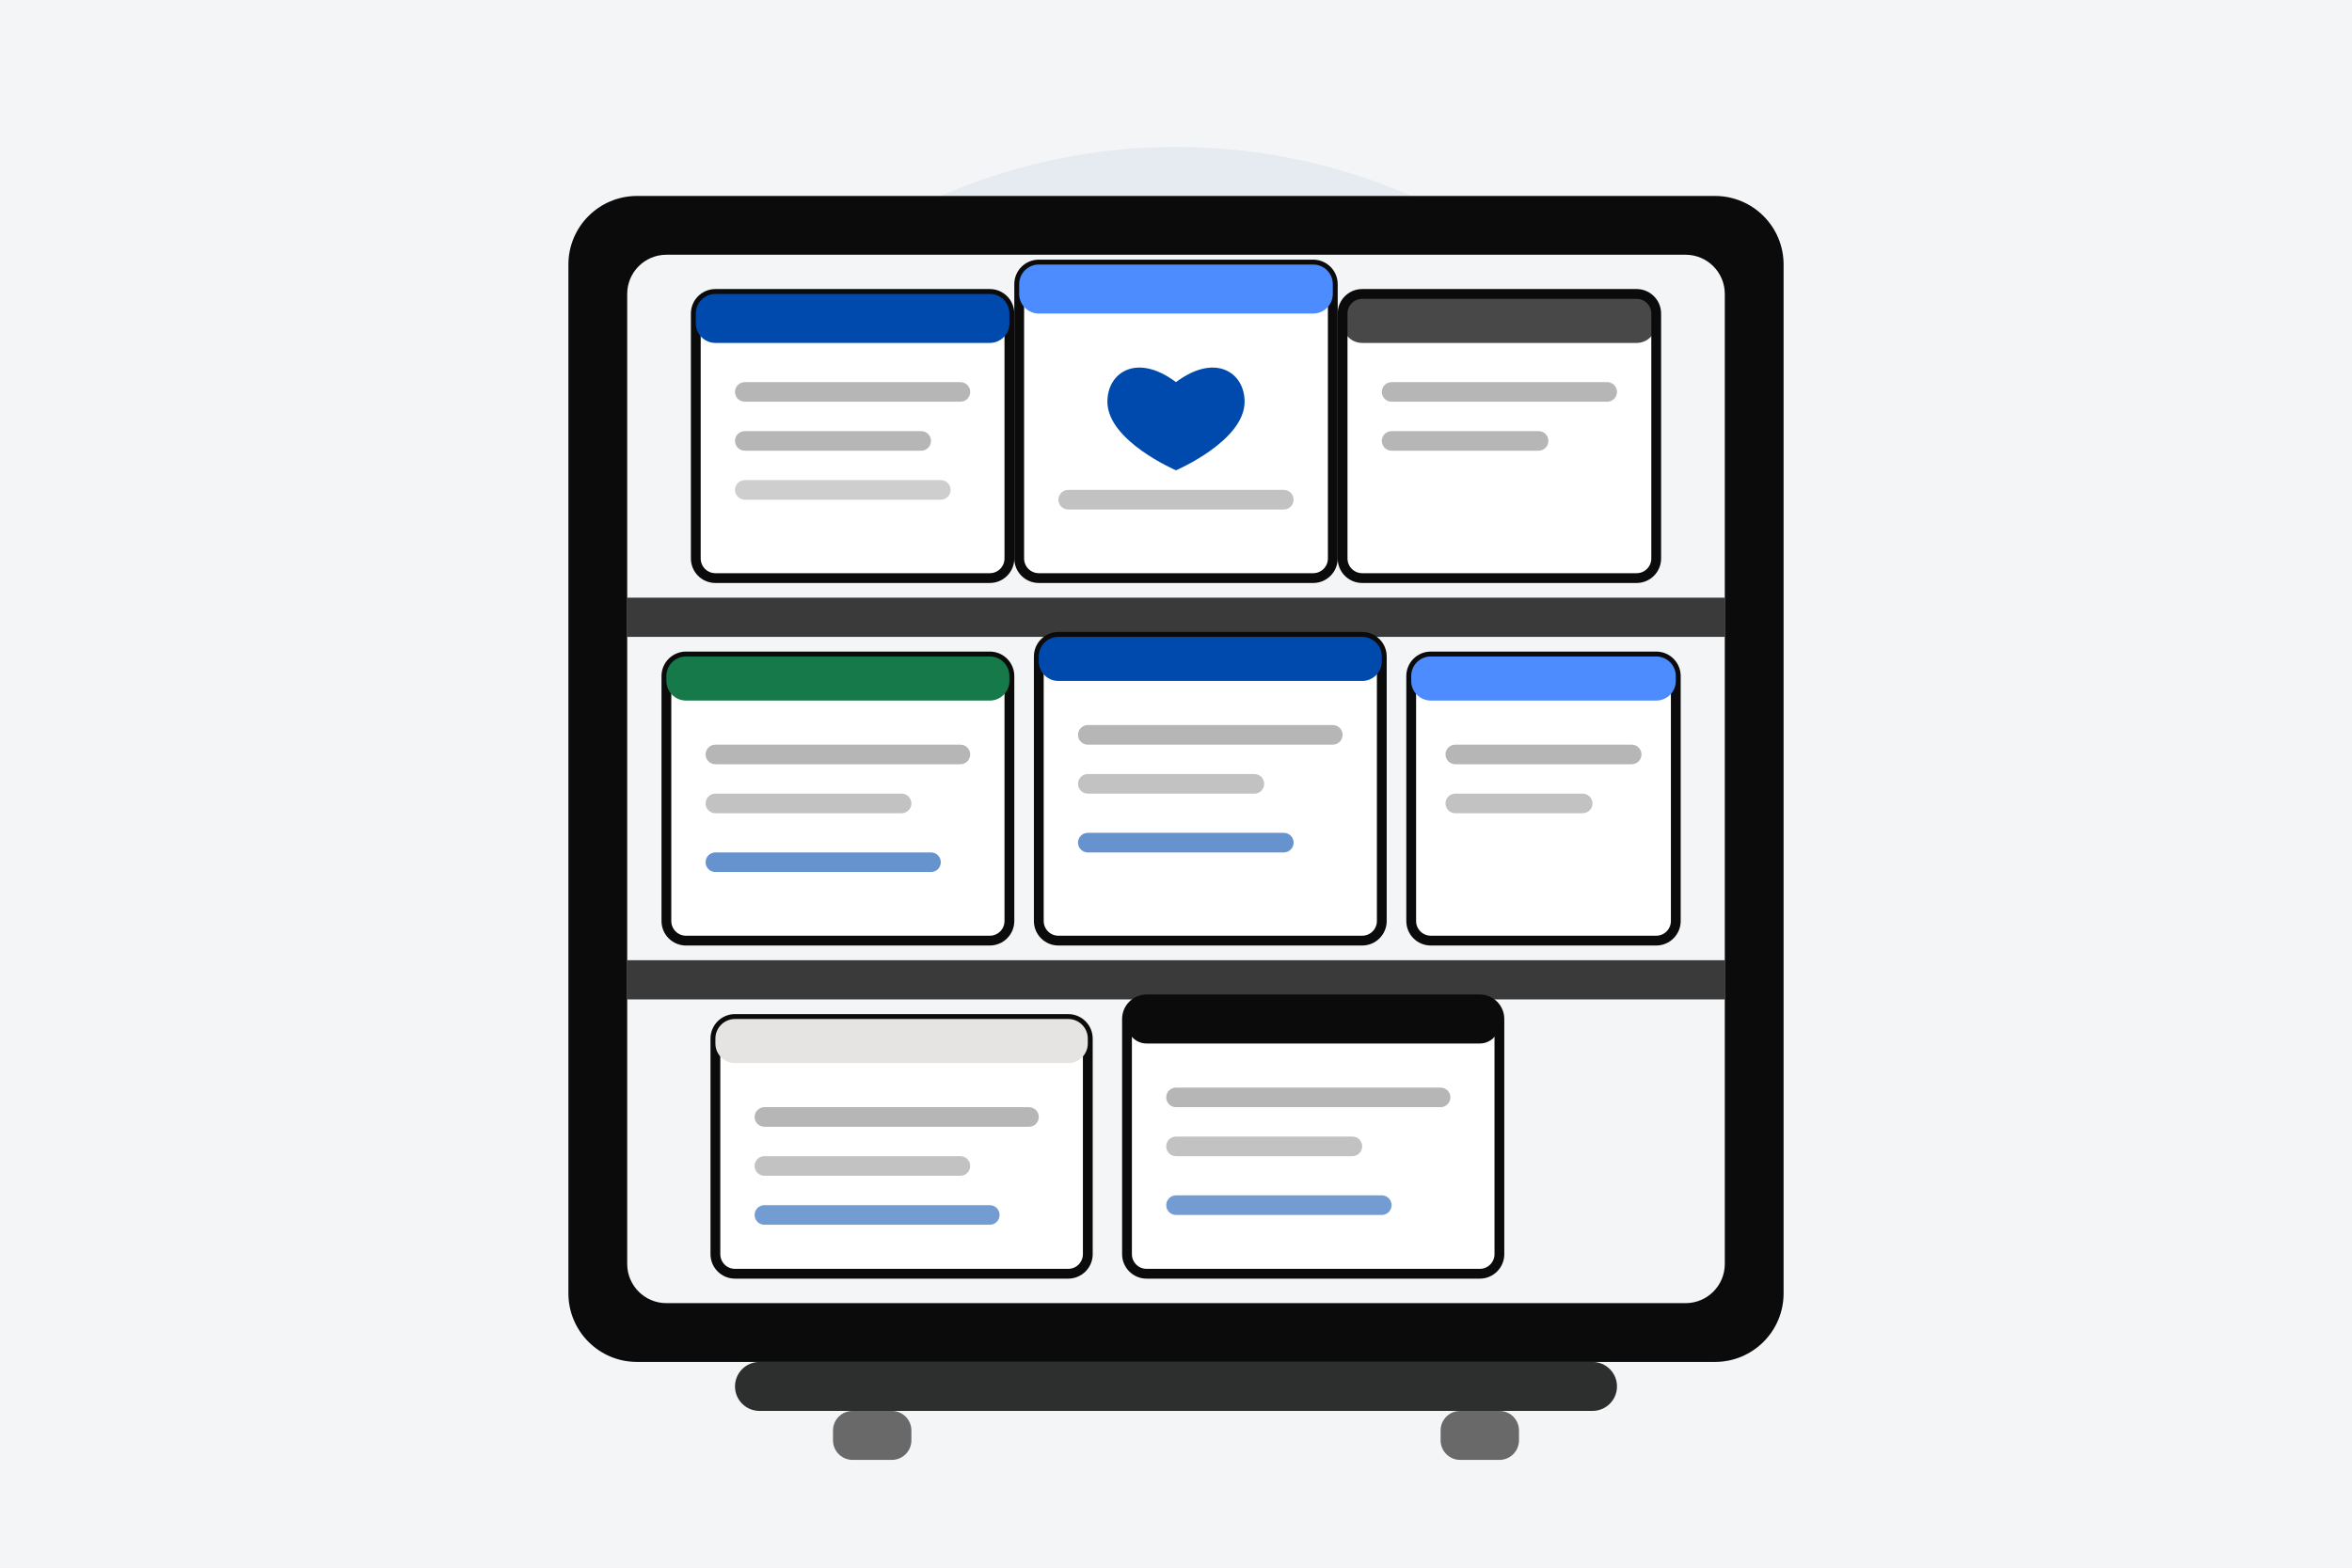
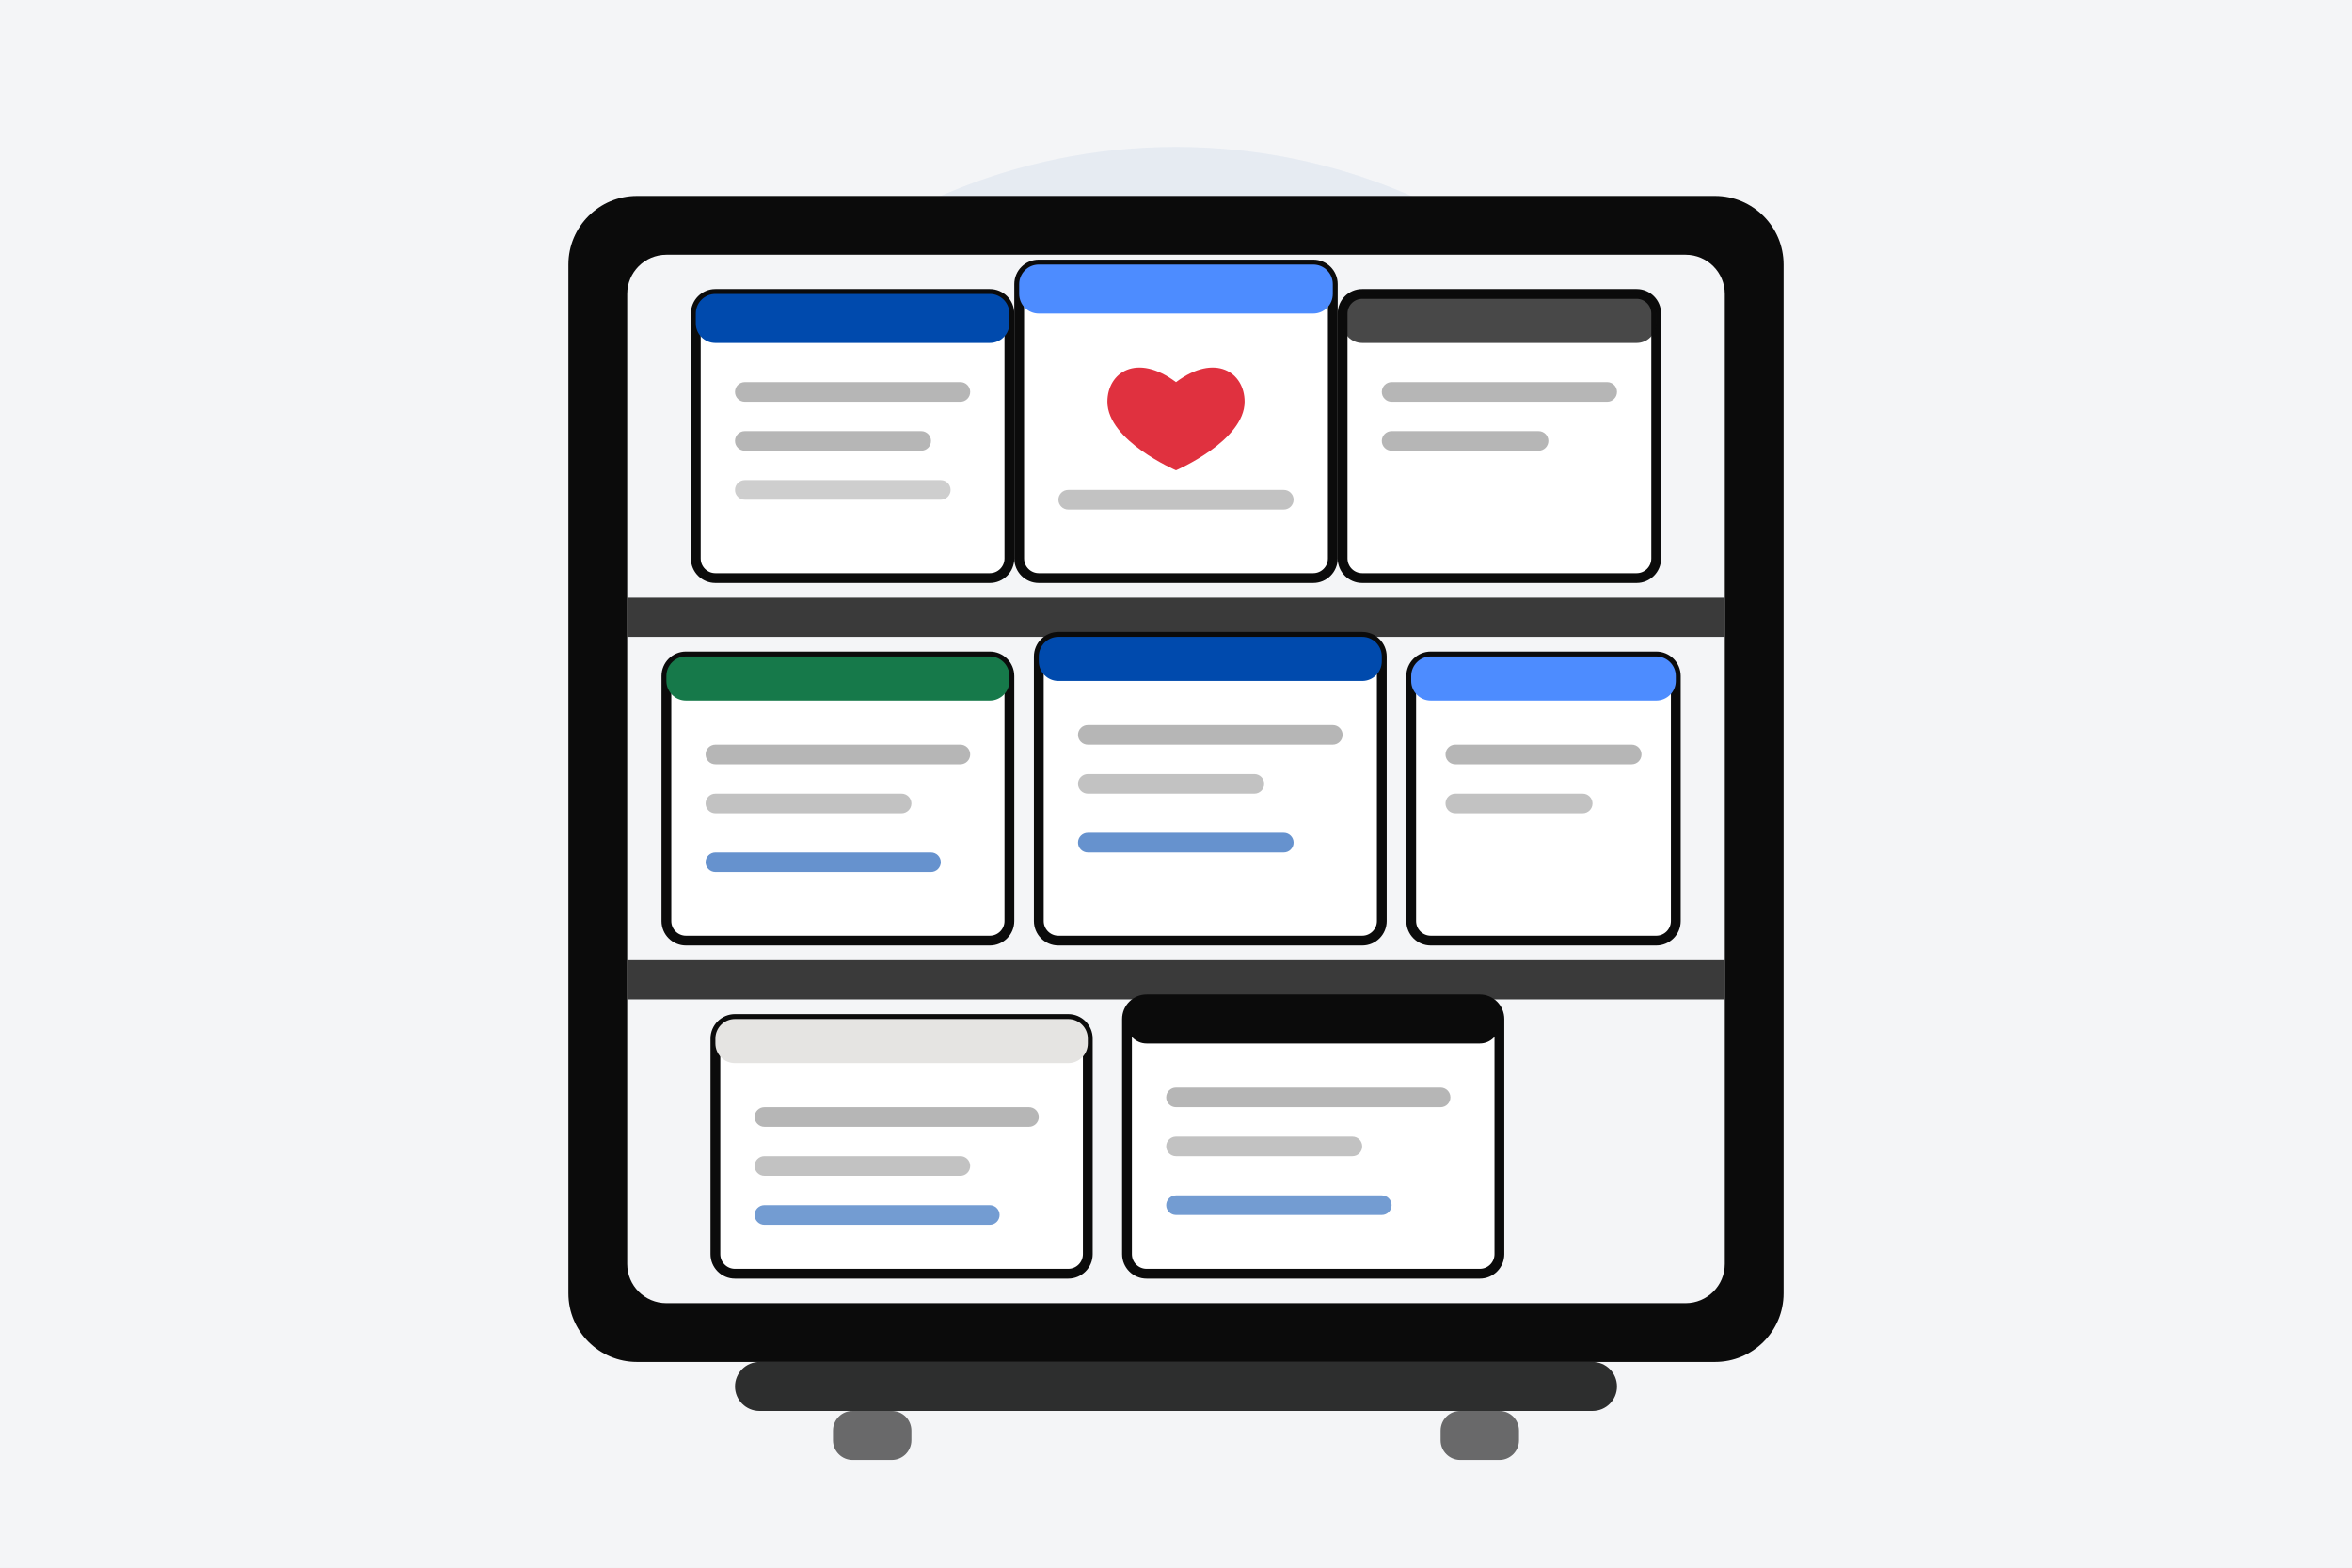
<svg xmlns="http://www.w3.org/2000/svg" viewBox="0 0 480 320" role="img" aria-label="A pamphlet rack with five leaflets, one for each organ the Doctor examines">
  <rect width="480" height="320" fill="#F4F5F7" />
  <circle cx="240" cy="150" r="120" fill="#004AAD" opacity="0.06" />
  <rect x="116" y="40" width="248" height="238" rx="14" fill="#0b0b0b" />
  <rect x="128" y="52" width="224" height="214" rx="8" fill="#F4F5F7" />
  <rect x="128" y="122" width="224" height="8" fill="#0b0b0b" opacity="0.8" />
  <rect x="128" y="196" width="224" height="8" fill="#0b0b0b" opacity="0.8" />
  <g>
    <rect x="142" y="60" width="64" height="58" rx="4" fill="#FFFFFF" stroke="#0b0b0b" stroke-width="2" />
    <rect x="142" y="60" width="64" height="10" rx="4" fill="#004AAD" />
    <rect x="150" y="78" width="48" height="4" rx="2" fill="#0b0b0b" opacity="0.3" />
    <rect x="150" y="88" width="40" height="4" rx="2" fill="#0b0b0b" opacity="0.3" />
    <rect x="150" y="98" width="44" height="4" rx="2" fill="#0b0b0b" opacity="0.2" />
  </g>
  <g>
    <rect x="208" y="54" width="64" height="64" rx="4" fill="#FFFFFF" stroke="#0b0b0b" stroke-width="2" />
    <rect x="208" y="54" width="64" height="10" rx="4" fill="#4D8CFF" />
-     <path d="M240 78c-8-6-14-2-14 4 0 8 14 14 14 14s14-6 14-14c0-6-6-10-14-4z" fill="#004AAD" />
+     <path d="M240 78c-8-6-14-2-14 4 0 8 14 14 14 14s14-6 14-14c0-6-6-10-14-4z" fill="#E0313F" />
    <rect x="216" y="100" width="48" height="4" rx="2" fill="#0b0b0b" opacity="0.25" />
  </g>
  <g>
    <rect x="274" y="60" width="64" height="58" rx="4" fill="#FFFFFF" stroke="#0b0b0b" stroke-width="2" />
    <rect x="274" y="60" width="64" height="10" rx="4" fill="#0b0b0b" opacity="0.75" />
    <rect x="282" y="78" width="48" height="4" rx="2" fill="#0b0b0b" opacity="0.3" />
    <rect x="282" y="88" width="34" height="4" rx="2" fill="#0b0b0b" opacity="0.3" />
  </g>
  <g>
    <rect x="136" y="134" width="70" height="58" rx="4" fill="#FFFFFF" stroke="#0b0b0b" stroke-width="2" />
    <rect x="136" y="134" width="70" height="9" rx="4" fill="#16794A" />
    <rect x="144" y="152" width="54" height="4" rx="2" fill="#0b0b0b" opacity="0.3" />
    <rect x="144" y="162" width="42" height="4" rx="2" fill="#0b0b0b" opacity="0.25" />
    <rect x="144" y="174" width="48" height="4" rx="2" fill="#004AAD" opacity="0.6" />
  </g>
  <g>
    <rect x="212" y="130" width="70" height="62" rx="4" fill="#FFFFFF" stroke="#0b0b0b" stroke-width="2" />
    <rect x="212" y="130" width="70" height="9" rx="4" fill="#004AAD" />
    <rect x="220" y="148" width="54" height="4" rx="2" fill="#0b0b0b" opacity="0.3" />
    <rect x="220" y="158" width="38" height="4" rx="2" fill="#0b0b0b" opacity="0.25" />
    <rect x="220" y="170" width="44" height="4" rx="2" fill="#004AAD" opacity="0.6" />
  </g>
  <g>
    <rect x="288" y="134" width="54" height="58" rx="4" fill="#FFFFFF" stroke="#0b0b0b" stroke-width="2" />
    <rect x="288" y="134" width="54" height="9" rx="4" fill="#4D8CFF" />
    <rect x="295" y="152" width="40" height="4" rx="2" fill="#0b0b0b" opacity="0.3" />
    <rect x="295" y="162" width="30" height="4" rx="2" fill="#0b0b0b" opacity="0.25" />
  </g>
  <g>
    <rect x="146" y="208" width="76" height="52" rx="4" fill="#FFFFFF" stroke="#0b0b0b" stroke-width="2" />
    <rect x="146" y="208" width="76" height="9" rx="4" fill="#E5E4E2" />
    <rect x="154" y="226" width="58" height="4" rx="2" fill="#0b0b0b" opacity="0.3" />
    <rect x="154" y="236" width="44" height="4" rx="2" fill="#0b0b0b" opacity="0.25" />
    <rect x="154" y="246" width="50" height="4" rx="2" fill="#004AAD" opacity="0.55" />
  </g>
  <g>
    <rect x="230" y="204" width="76" height="56" rx="4" fill="#FFFFFF" stroke="#0b0b0b" stroke-width="2" />
    <rect x="230" y="204" width="76" height="9" rx="4" fill="#0b0b0b" />
    <rect x="238" y="222" width="58" height="4" rx="2" fill="#0b0b0b" opacity="0.3" />
    <rect x="238" y="232" width="40" height="4" rx="2" fill="#0b0b0b" opacity="0.25" />
    <rect x="238" y="244" width="46" height="4" rx="2" fill="#004AAD" opacity="0.55" />
  </g>
  <rect x="150" y="278" width="180" height="10" rx="5" fill="#0b0b0b" opacity="0.85" />
  <rect x="170" y="288" width="16" height="10" rx="4" fill="#0b0b0b" opacity="0.6" />
  <rect x="294" y="288" width="16" height="10" rx="4" fill="#0b0b0b" opacity="0.6" />
</svg>
